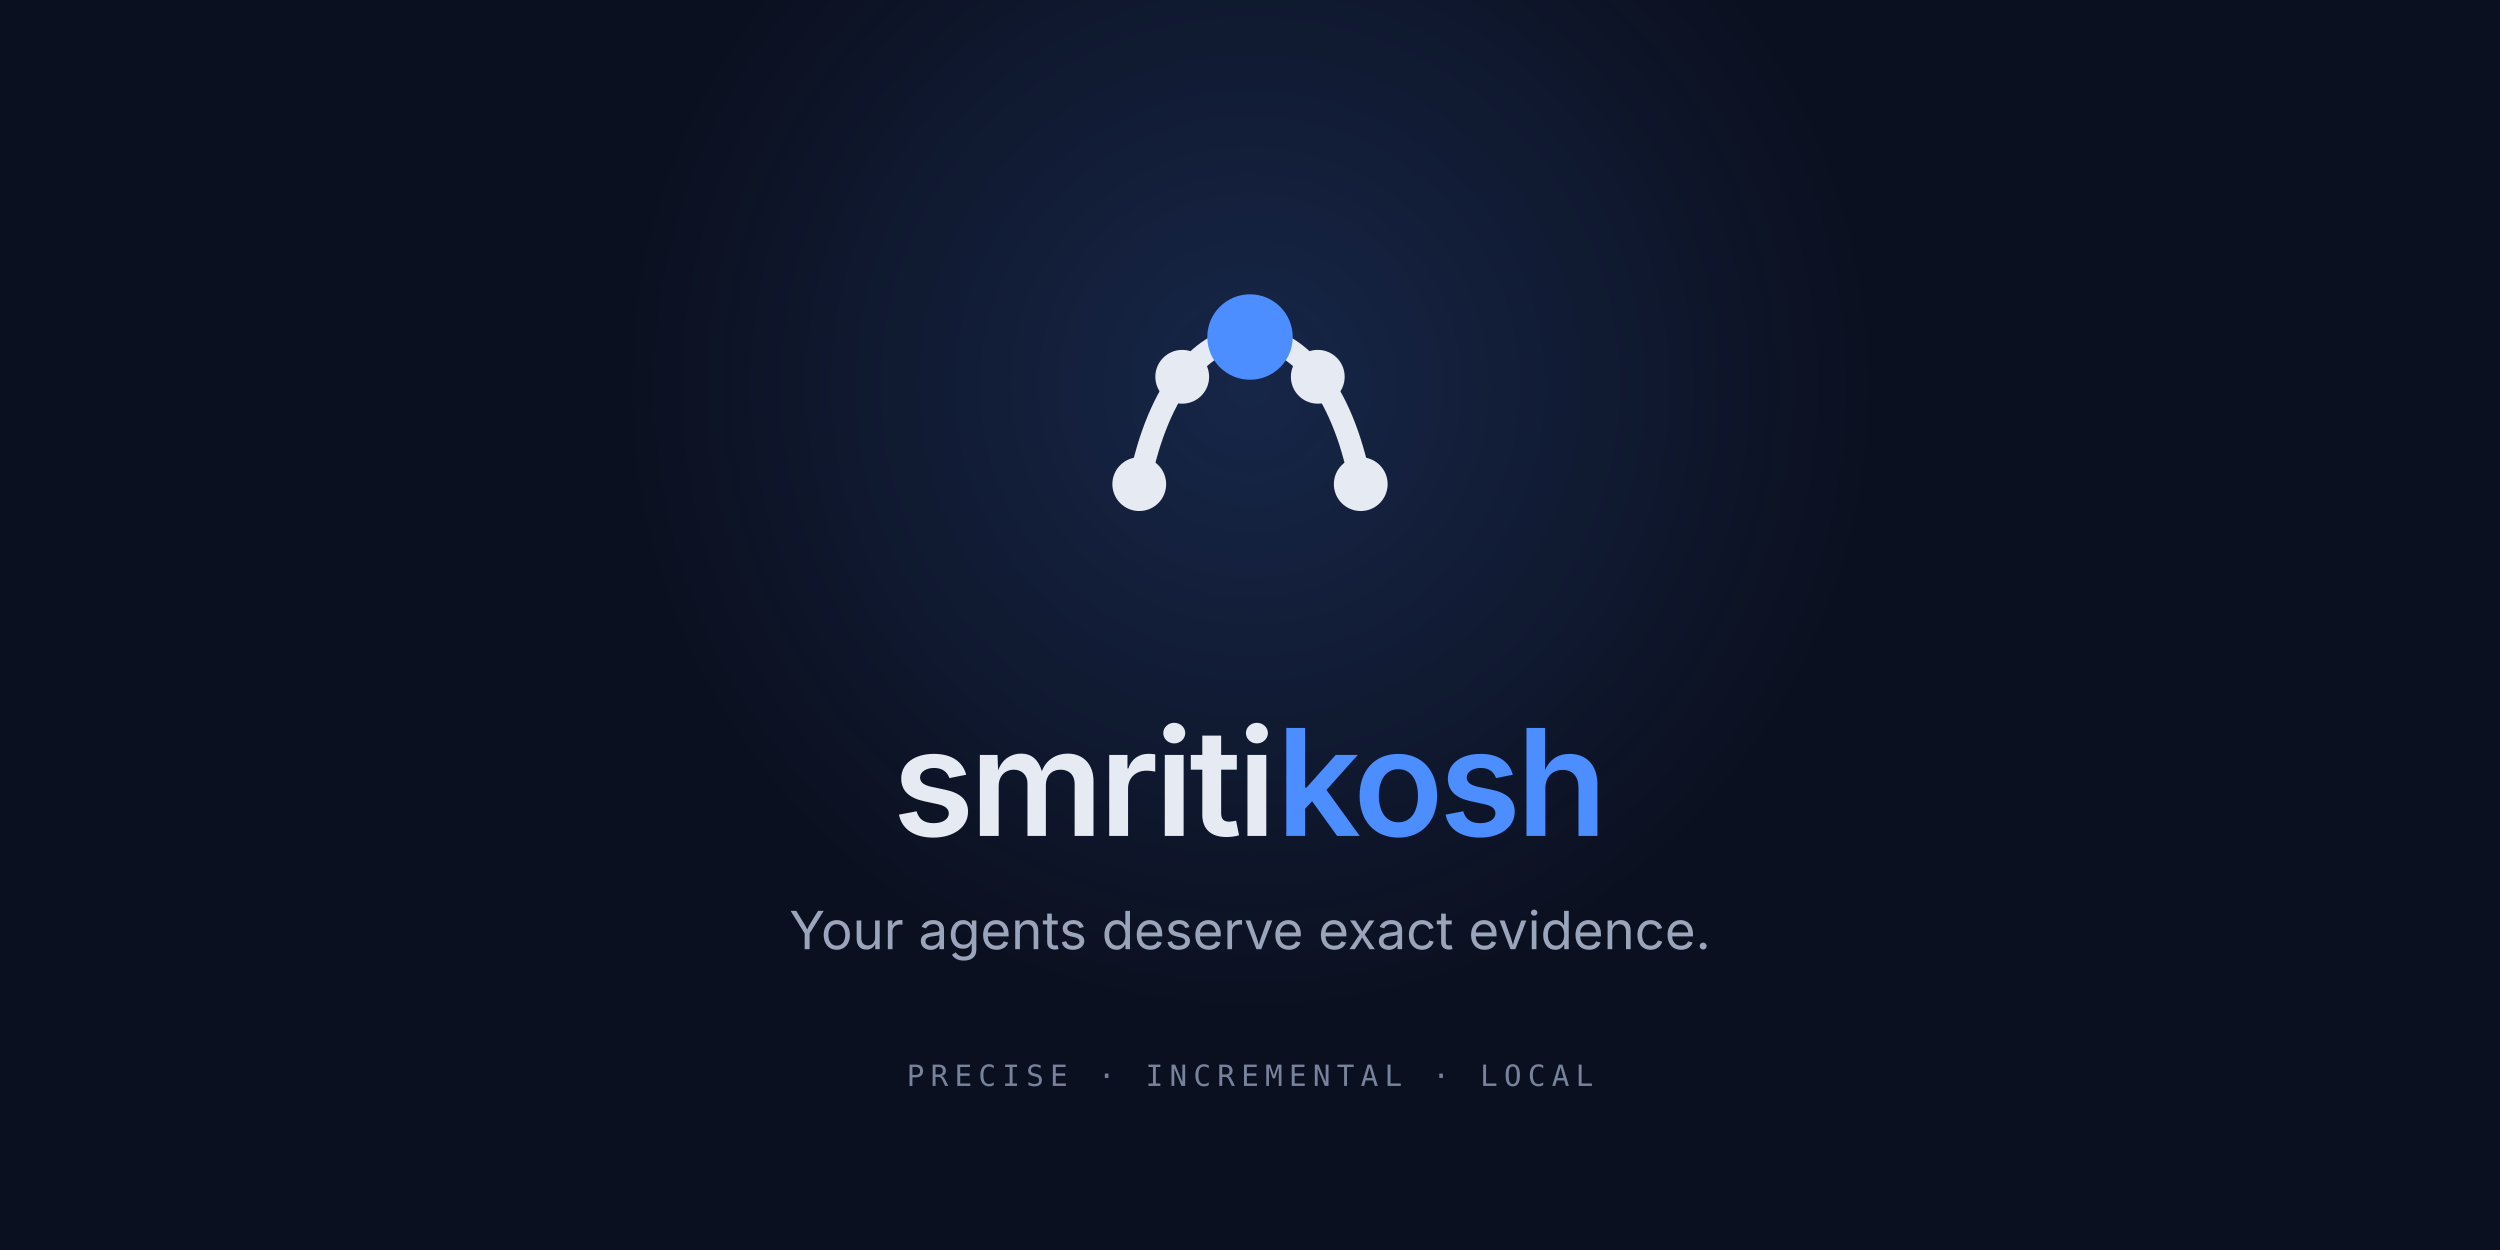
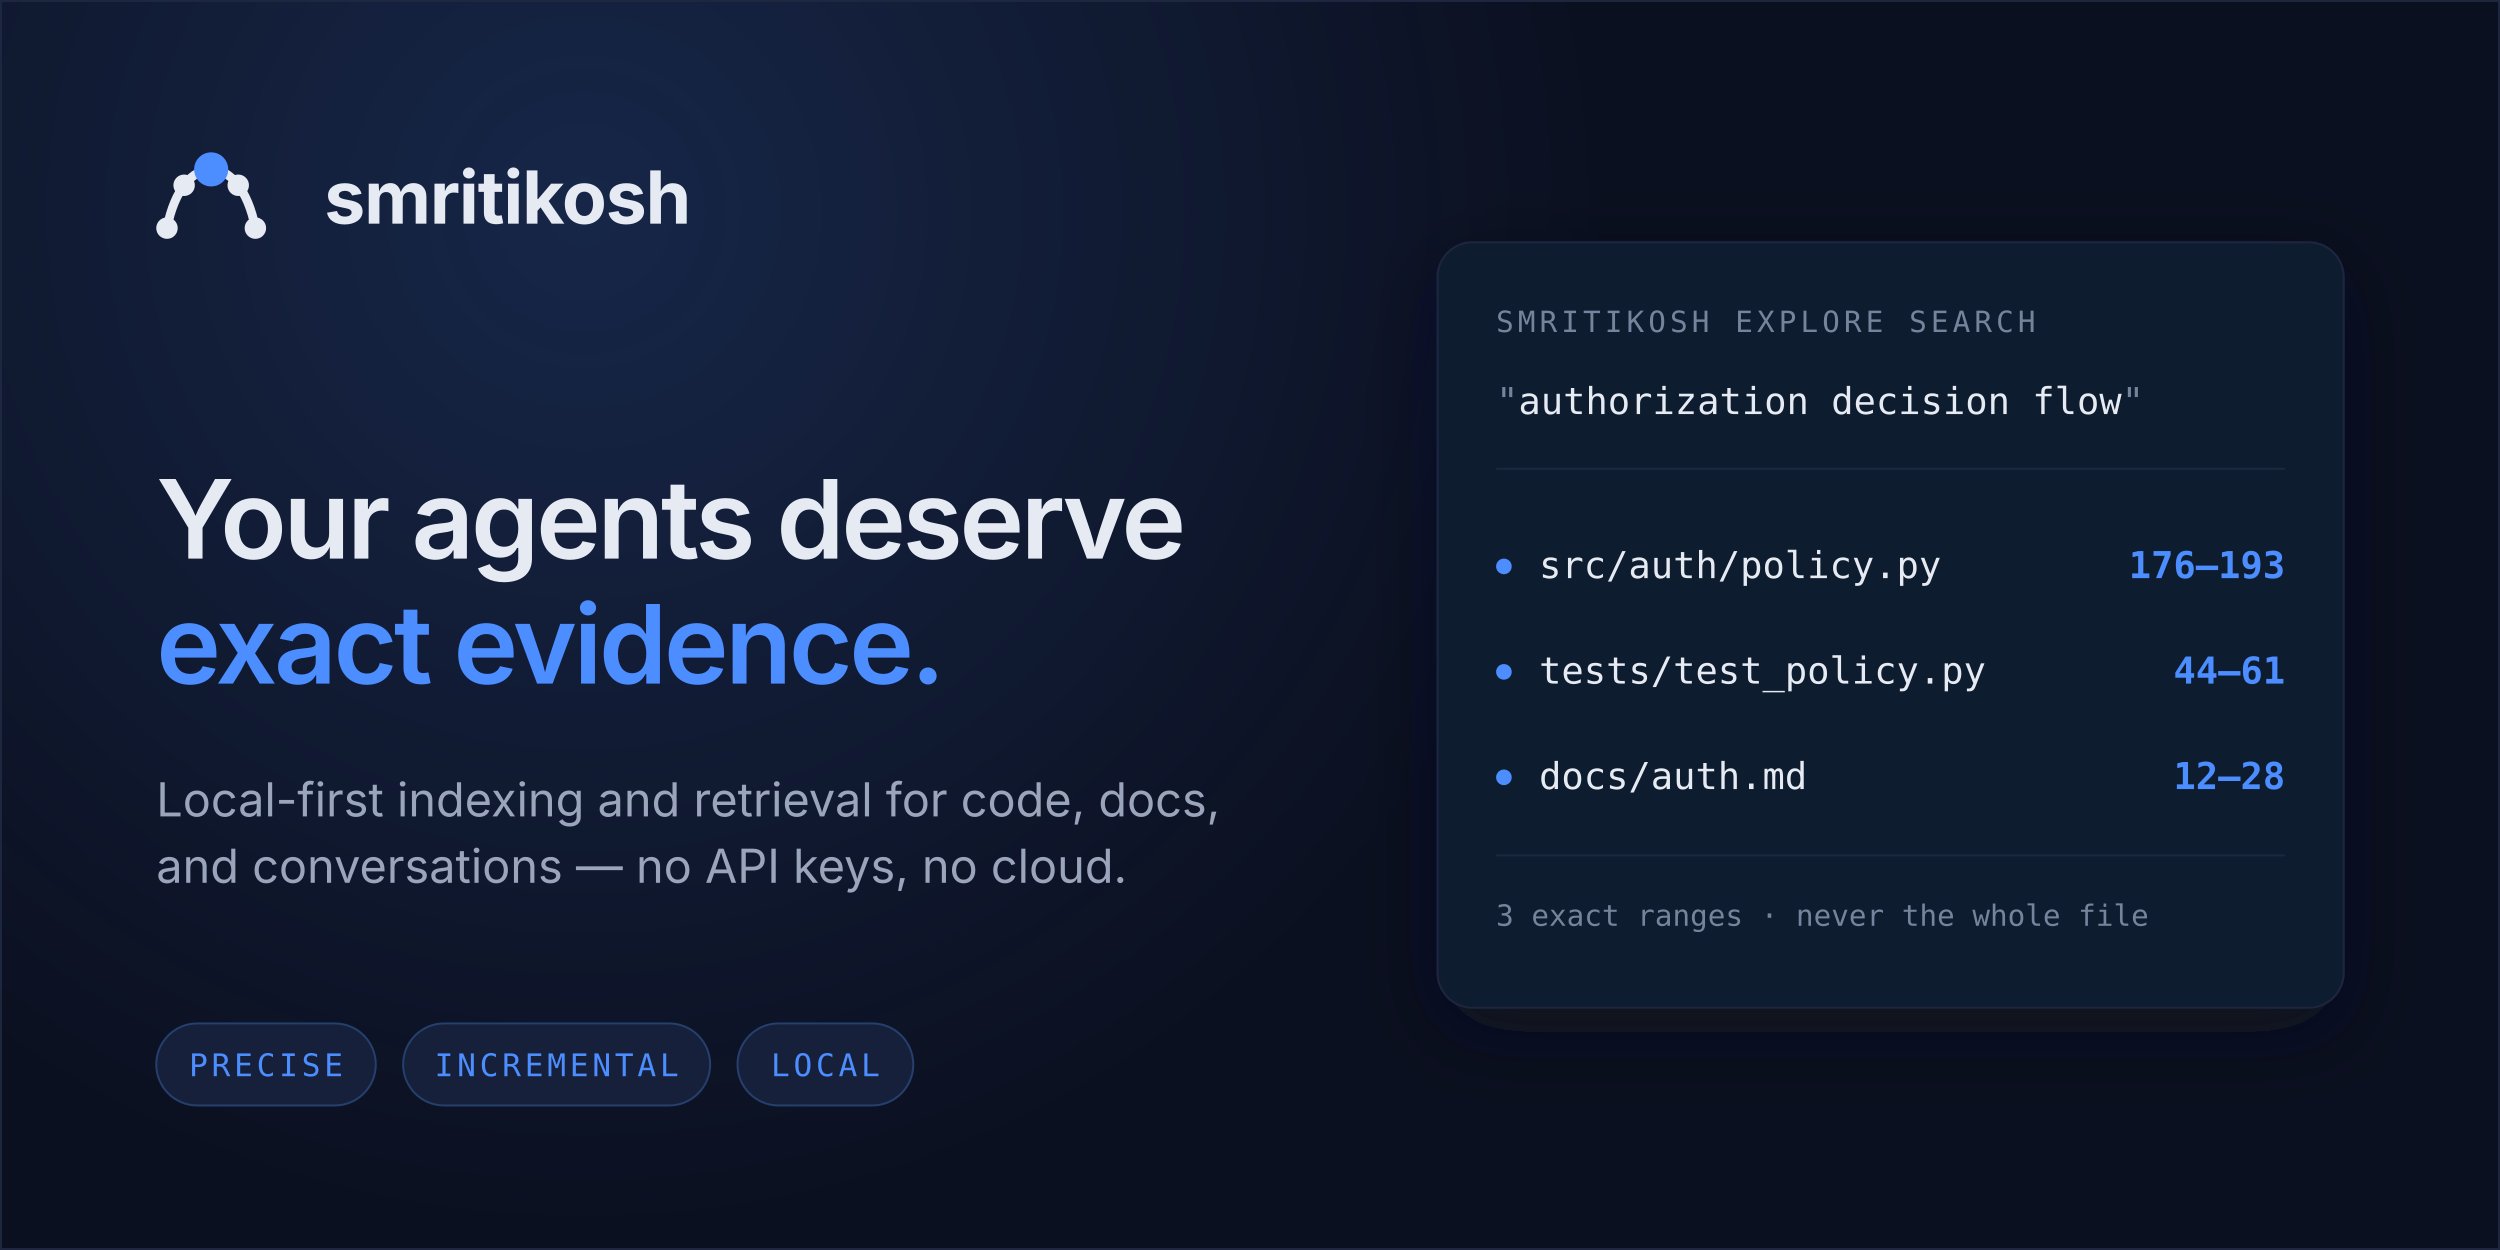
<svg xmlns="http://www.w3.org/2000/svg" viewBox="0 0 1280 640" width="1280" height="640" role="img" aria-label="Smritikosh — your agents deserve exact evidence">
  <defs>
    <style>.sans{font-family:Inter,-apple-system,BlinkMacSystemFont,"Segoe UI",Roboto,Helvetica,Arial,sans-serif}
      .mono{font-family:"JetBrains Mono",ui-monospace,SFMono-Regular,Menlo,Consolas,monospace}</style>
-     <linearGradient id="sk-wash" x1="0" y1="0" x2="0" y2="1">
+     <linearGradient id="wash" x1="0" y1="0" x2="0" y2="1">
      <stop offset="0" stop-color="#0B1020" />
      <stop offset="1" stop-color="#0B1020" />
    </linearGradient>
-     <radialGradient id="sk-glow" cx="50%" cy="50%" r="50%">
+     <radialGradient id="glow" cx="50%" cy="50%" r="50%">
      <stop offset="0%" stop-color="#4C8DFF" stop-opacity="0.18" />
      <stop offset="100%" stop-color="#4C8DFF" stop-opacity="0" />
    </radialGradient>
+     <filter id="lift" x="-30%" y="-30%" width="160%" height="160%">
+       <feDropShadow dx="0" dy="12" stdDeviation="20" flood-color="#0B1020" flood-opacity="0.5" />
+     </filter>
  </defs>
-   <rect width="1280" height="640" fill="url(#sk-wash)" />
-   <circle cx="640.0" cy="198" r="320" fill="url(#sk-glow)" />
-   <g transform="translate(562.24,128) scale(1.62)">
-     <path d="M 13.0 74.0 C 25.0 12.0 71.0 12.0 83.0 74.0" fill="none" stroke="#E6EAF2" stroke-width="7.0" stroke-linecap="round" />
-     <circle cx="13.00" cy="74.00" r="8.5" fill="#E6EAF2" />
-     <circle cx="26.58" cy="40.07" r="8.5" fill="#E6EAF2" />
-     <circle cx="69.42" cy="40.07" r="8.5" fill="#E6EAF2" />
-     <circle cx="83.00" cy="74.00" r="8.5" fill="#E6EAF2" />
-     <circle cx="48.00" cy="27.50" r="13.5" fill="#4C8DFF" />
+   <rect width="1280" height="640" fill="url(#wash)" />
+   <circle cx="300" cy="110" r="520" fill="url(#glow)" />
+   <rect x="0.5" y="0.5" width="1279" height="639" fill="none" stroke="#1E2740" />
+   <g transform="translate(80,78) scale(1.25)">
+     <g transform="translate(-2.328,-7.241) scale(0.51724)">
+       <path d="M 13.0 74.0 C 25.0 12.0 71.0 12.0 83.0 74.0" fill="none" stroke="#E6EAF2" stroke-width="7.0" stroke-linecap="round" />
+       <circle cx="13.00" cy="74.00" r="8.5" fill="#E6EAF2" />
+       <circle cx="26.58" cy="40.07" r="8.5" fill="#E6EAF2" />
+       <circle cx="69.42" cy="40.07" r="8.5" fill="#E6EAF2" />
+       <circle cx="83.00" cy="74.00" r="8.5" fill="#E6EAF2" />
+       <circle cx="48.00" cy="27.50" r="13.5" fill="#4C8DFF" />
+     </g>
+     <text class="sans" x="68.8" y="29.215" font-size="30" font-weight="700" letter-spacing="-0.015em" fill="#E6EAF2">smritikosh</text>
  </g>
-   <text class="sans" x="640.0" y="428" font-size="76" font-weight="600" letter-spacing="-2.2" text-anchor="middle" fill="#E6EAF2">smriti<tspan fill="#4C8DFF">kosh</tspan>
+   <text class="sans" x="80" y="286" font-size="56" font-weight="600" letter-spacing="-1.7" fill="#E6EAF2">Your agents deserve</text>
+   <text class="sans" x="80" y="350" font-size="56" font-weight="600" letter-spacing="-1.7" fill="#4C8DFF">exact evidence.</text>
+   <text class="sans" x="80" y="418" font-size="24" fill="#9AA4BA">Local-first indexing and retrieval for code, docs,</text>
+   <text class="sans" x="80" y="452" font-size="24" fill="#9AA4BA">and conversations — no API keys, no cloud.</text>
+   <g>
+     <rect x="80" y="524" width="112.4" height="42" rx="21" fill="#16203A" stroke="#25406E" />
+     <text class="mono" x="136.2" y="551" font-size="16" font-weight="500" letter-spacing="1.9" text-anchor="middle" fill="#4C8DFF">PRECISE</text>
+   </g>
+   <g>
+     <rect x="206.4" y="524" width="157.2" height="42" rx="21" fill="#16203A" stroke="#25406E" />
+     <text class="mono" x="285.0" y="551" font-size="16" font-weight="500" letter-spacing="1.9" text-anchor="middle" fill="#4C8DFF">INCREMENTAL</text>
+   </g>
+   <g>
+     <rect x="377.6" y="524" width="90.0" height="42" rx="21" fill="#16203A" stroke="#25406E" />
+     <text class="mono" x="422.6" y="551" font-size="16" font-weight="500" letter-spacing="1.9" text-anchor="middle" fill="#4C8DFF">LOCAL</text>
+   </g>
+   <g filter="url(#lift)">
+     <rect x="736" y="124" width="464" height="392" rx="18" fill="#111A2E" stroke="#1E2740" />
+   </g>
+   <text class="mono" x="766" y="170" font-size="15" font-weight="500" letter-spacing="2.1" fill="#77839C">SMRITIKOSH EXPLORE SEARCH</text>
+   <text class="mono" x="766" y="212" font-size="19" fill="#E6EAF2">
+     <tspan fill="#77839C">"</tspan>authorization decision flow<tspan fill="#77839C">"</tspan>
  </text>
-   <text class="sans" x="640.0" y="486" font-size="27" text-anchor="middle" fill="#9AA4BA">Your agents deserve exact evidence.</text>
-   <text class="mono" x="640.0" y="556" font-size="15" letter-spacing="3.2" text-anchor="middle" fill="#77839C">PRECISE · INCREMENTAL · LOCAL</text>
+   <line x1="766" y1="240" x2="1170" y2="240" stroke="#1E2740" />
+   <g>
+     <circle cx="770" cy="290" r="4" fill="#4C8DFF" />
+     <text class="mono" x="788" y="296" font-size="19" fill="#E6EAF2">src/auth/policy.py</text>
+     <text class="mono" x="1170" y="296" font-size="19" font-weight="600" text-anchor="end" fill="#4C8DFF">176–193</text>
+   </g>
+   <g>
+     <circle cx="770" cy="344" r="4" fill="#4C8DFF" />
+     <text class="mono" x="788" y="350" font-size="19" fill="#E6EAF2">tests/test_policy.py</text>
+     <text class="mono" x="1170" y="350" font-size="19" font-weight="600" text-anchor="end" fill="#4C8DFF">44–61</text>
+   </g>
+   <g>
+     <circle cx="770" cy="398" r="4" fill="#4C8DFF" />
+     <text class="mono" x="788" y="404" font-size="19" fill="#E6EAF2">docs/auth.md</text>
+     <text class="mono" x="1170" y="404" font-size="19" font-weight="600" text-anchor="end" fill="#4C8DFF">12–28</text>
+   </g>
+   <line x1="766" y1="438" x2="1170" y2="438" stroke="#1E2740" />
+   <text class="mono" x="766" y="474" font-size="15" fill="#77839C">3 exact ranges · never the whole file</text>
</svg>
